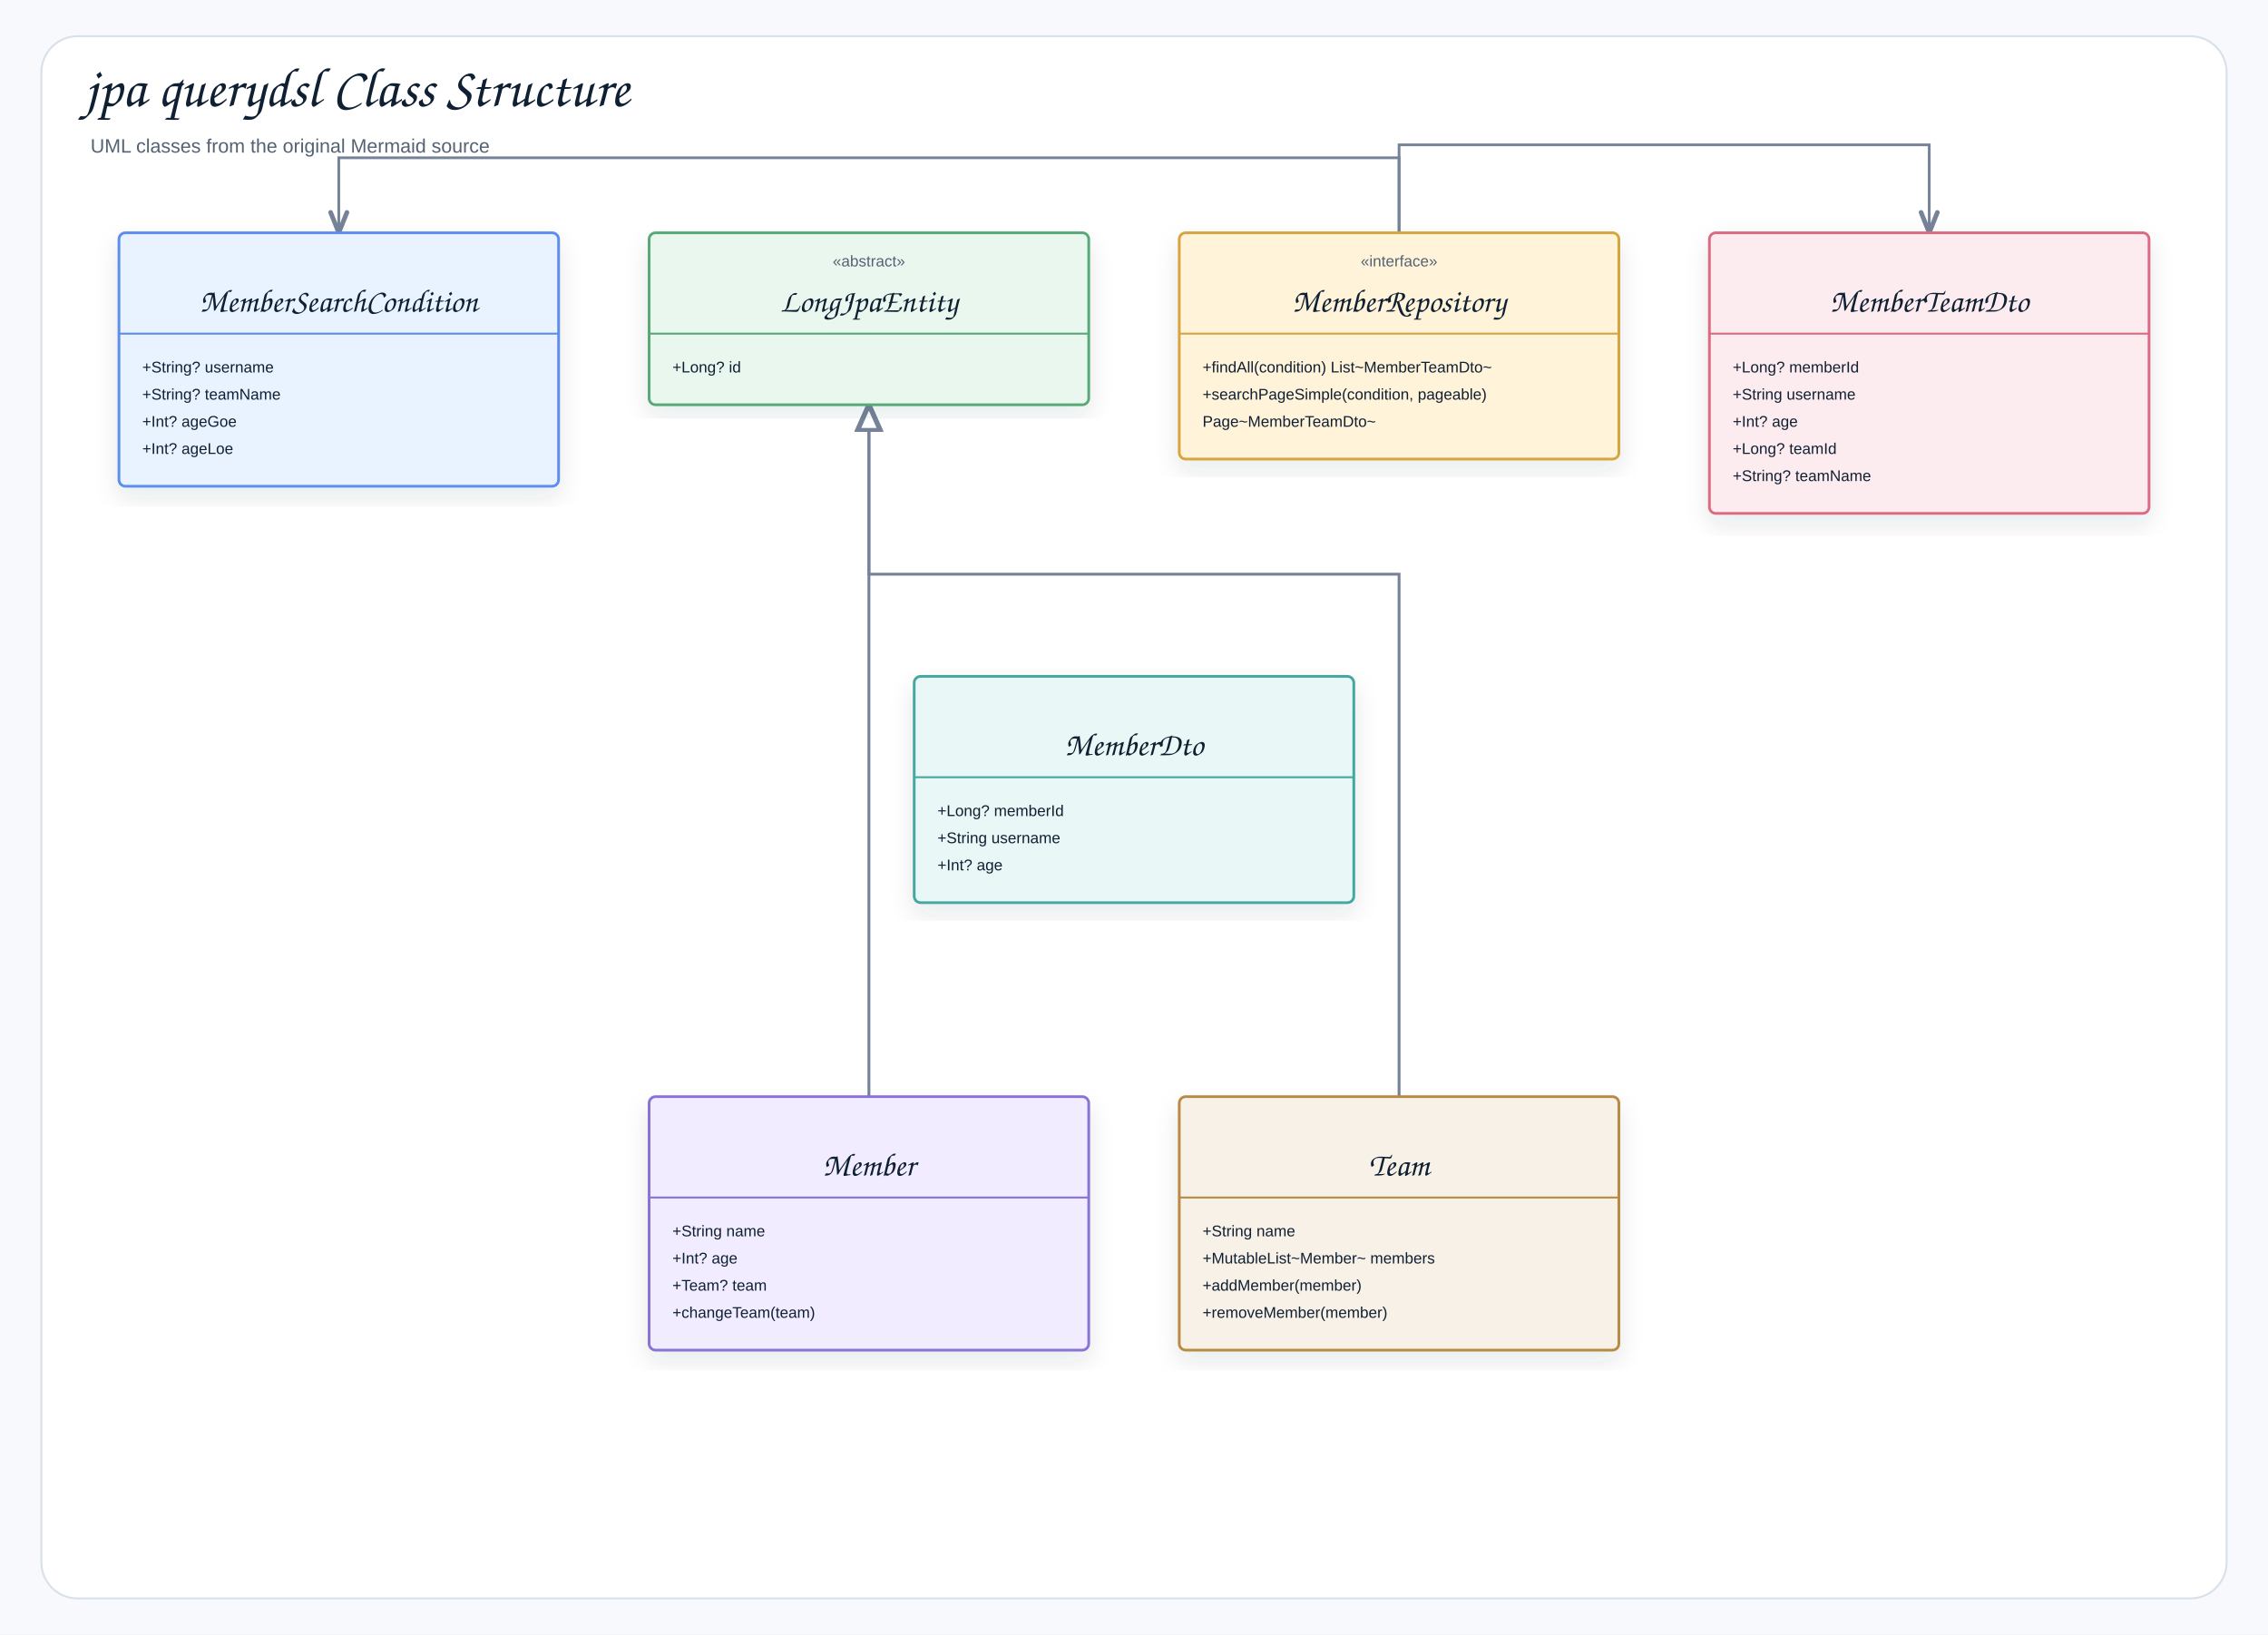
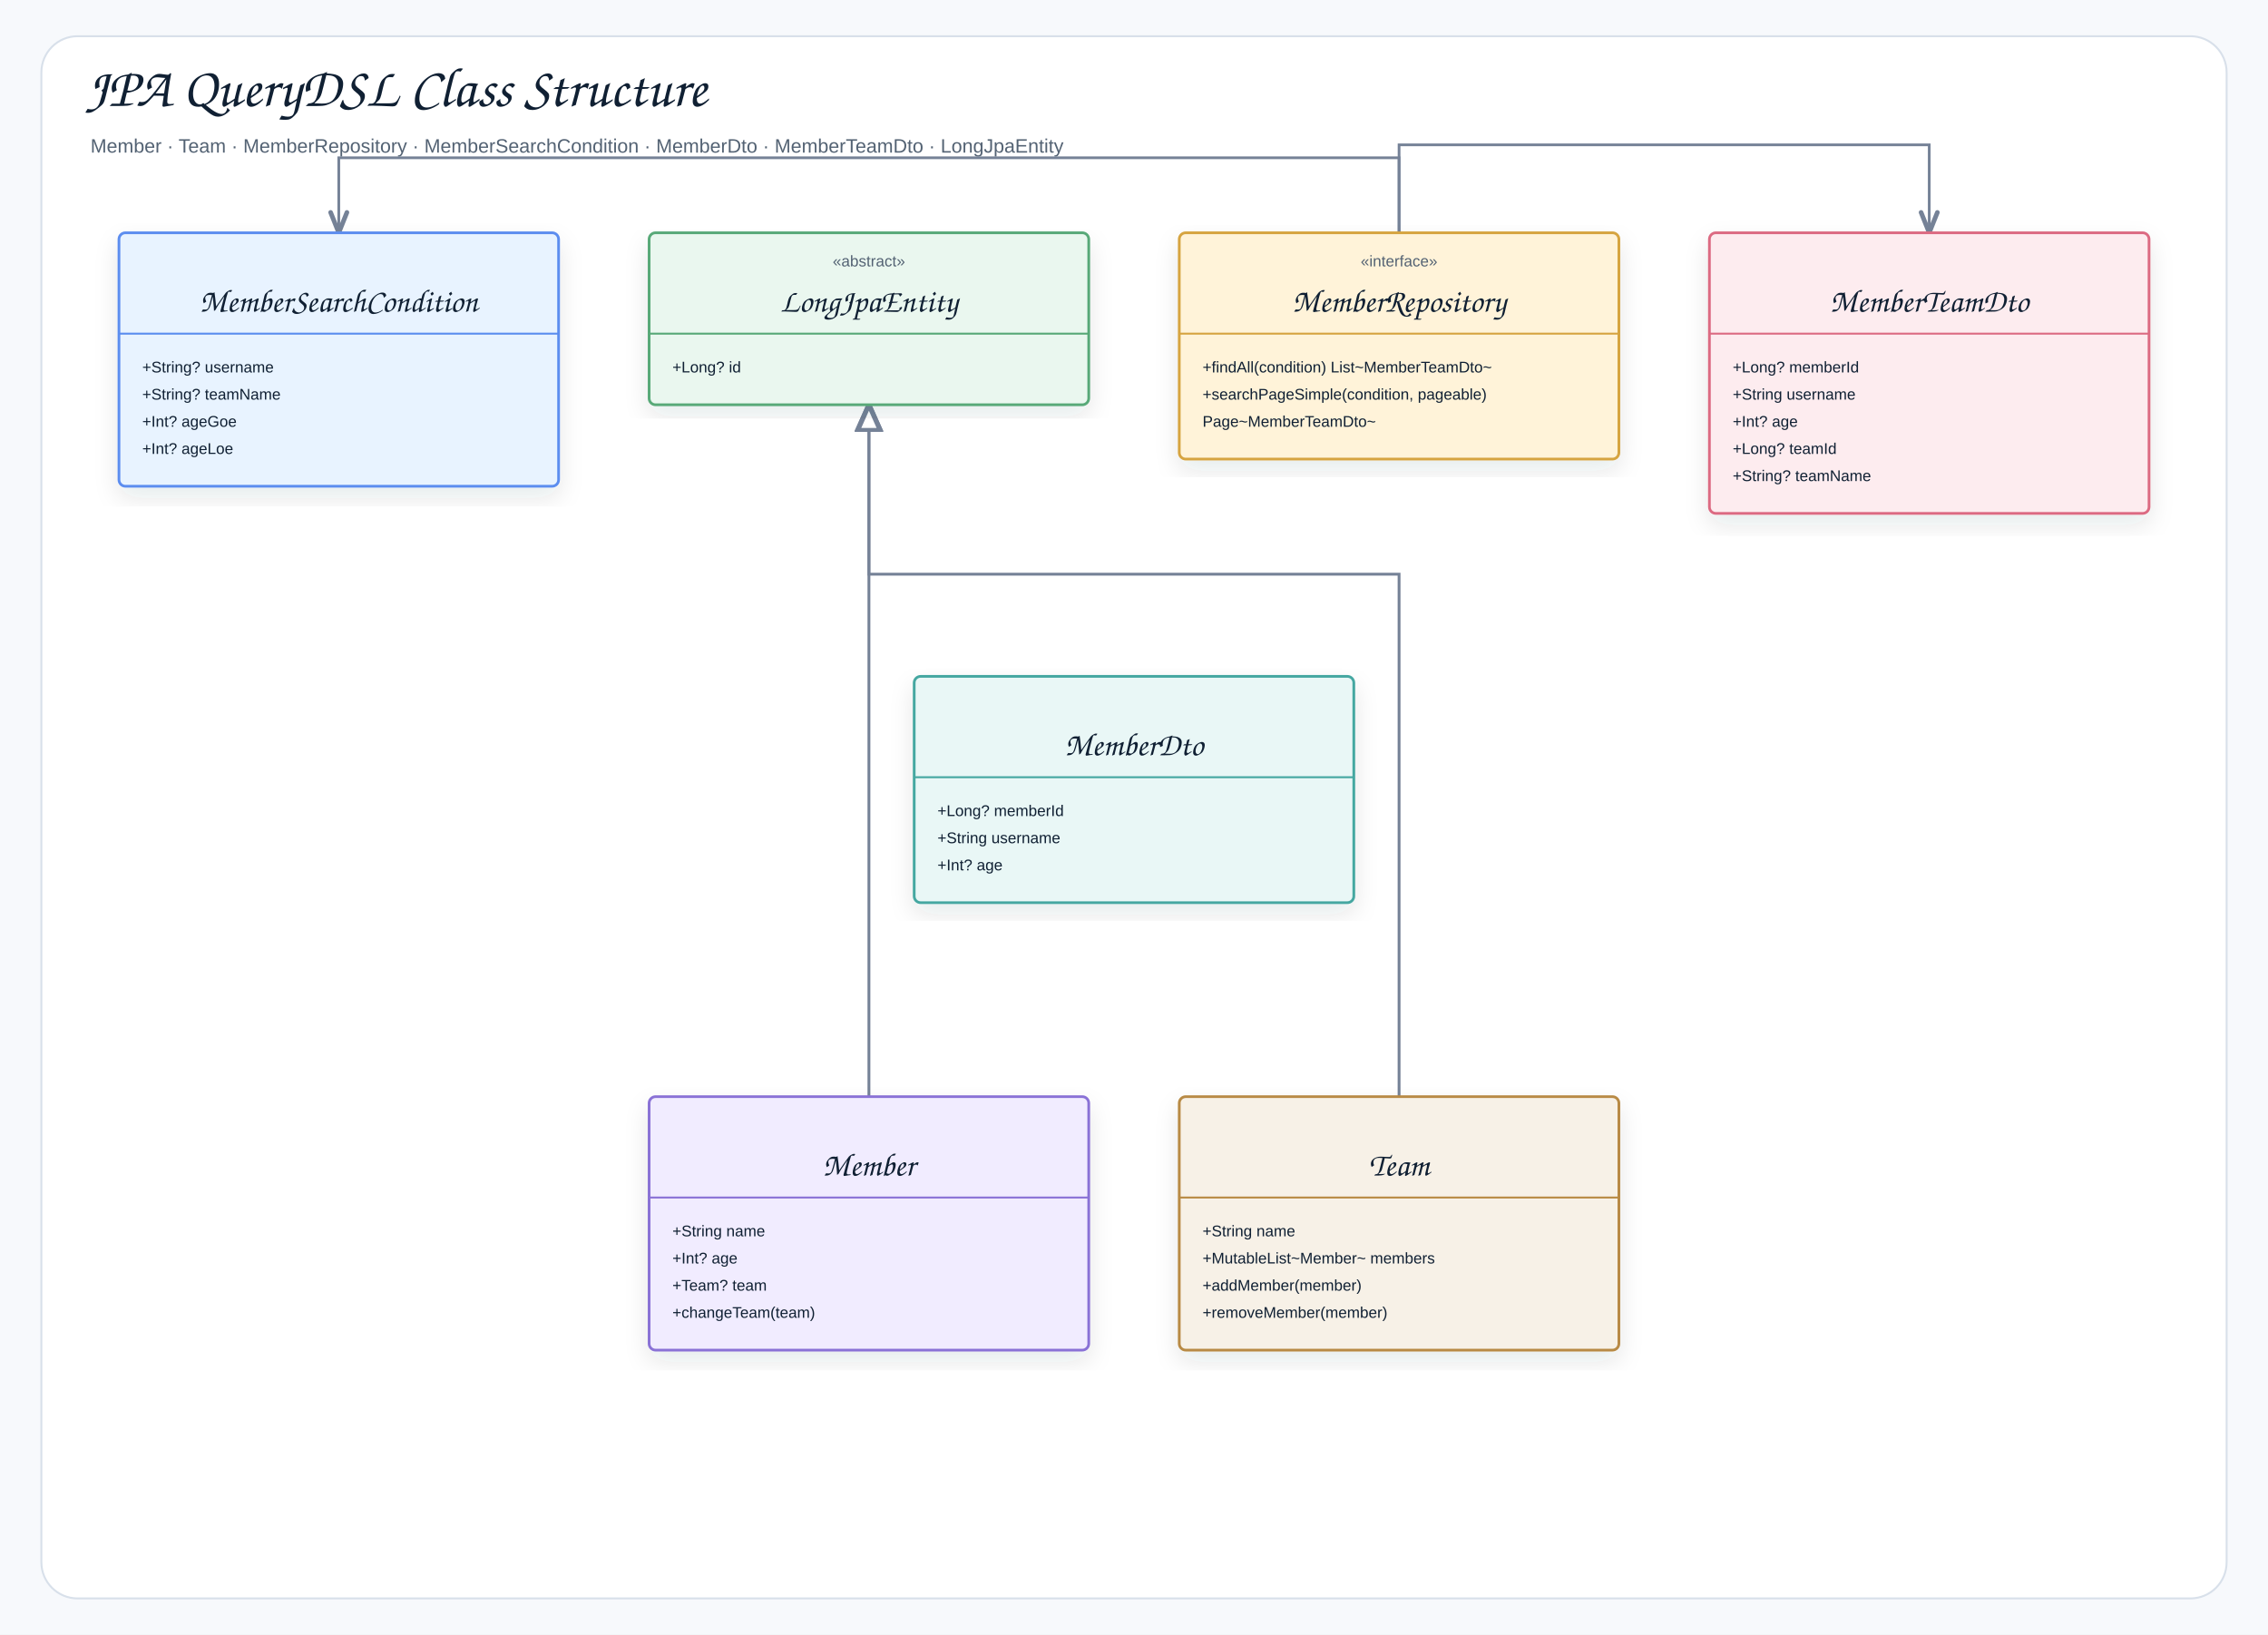
- <svg xmlns="http://www.w3.org/2000/svg" width="1754" height="1264" viewBox="0 0 1754 1264" role="img" aria-label="jpa querydsl Class Structure">
+ <svg xmlns="http://www.w3.org/2000/svg" width="1754" height="1264" viewBox="0 0 1754 1264" role="img" aria-label="JPA QueryDSL Class Structure">
  <defs>
    <filter id="shadow" x="-8%" y="-8%" width="116%" height="116%">
      <feDropShadow dx="0" dy="8" stdDeviation="9" flood-color="#1f2937" flood-opacity="0.10" />
    </filter>
    <marker id="openArrow" markerWidth="10" markerHeight="8" refX="8.5" refY="4" orient="auto" markerUnits="strokeWidth">
      <path d="M 1 1 L 8.5 4 L 1 7" fill="none" stroke="#758297" stroke-width="1.7" stroke-linecap="round" stroke-linejoin="round" />
    </marker>
    <marker id="inherit" markerWidth="11" markerHeight="10" refX="9.5" refY="5" orient="auto" markerUnits="strokeWidth">
      <path d="M 0.5 1 L 9.5 5 L 0.5 9 Z" fill="#ffffff" stroke="#758297" stroke-width="1.7" />
    </marker>
    <style>
    .canvas{fill:#f7f9fc}.frame{fill:#fff;stroke:#d8e0ea;stroke-width:1.5}
    .title{font-family:"Architects Daughter","Comic Sans MS","Comic Sans",cursive;font-size:43px;font-weight:400;fill:#102033}
    .subtitle{font-family:"Comic Sans MS","Comic Sans","Comic Neue",Arial,sans-serif;font-size:15px;font-weight:400;fill:#536273}
    .label{font-family:"Architects Daughter","Comic Sans MS","Comic Sans",cursive;font-size:25px;font-weight:400;fill:#102033}
    .smallLabel{font-family:"Architects Daughter","Comic Sans MS","Comic Sans",cursive;font-size:21px;font-weight:400;fill:#102033}
    .mono{font-family:"Comic Sans MS","Comic Sans","Comic Neue",Arial,sans-serif;font-size:12px;font-weight:400;fill:#102033}
    .small{font-family:"Comic Sans MS","Comic Sans","Comic Neue",Arial,sans-serif;font-size:12px;font-weight:400;fill:#536273}
    .strong{font-family:"Comic Sans MS","Comic Sans","Comic Neue",Arial,sans-serif;font-size:13px;font-weight:400;fill:#102033}
    .card{stroke-width:2.1;filter:url(#shadow)}.compartment{stroke-width:1.5;fill:none}
    .line{stroke:#758297;stroke-width:2.1;fill:none;marker-end:url(#openArrow)}
    .plainLine{stroke:#758297;stroke-width:2.1;fill:none}
    .dashed{stroke:#758297;stroke-width:2.1;stroke-dasharray:7 6;fill:none;marker-end:url(#openArrow)}
    .inheritLine{stroke:#758297;stroke-width:2.2;fill:none;marker-end:url(#inherit)}
    .implLine{stroke:#758297;stroke-width:2.2;stroke-dasharray:8 7;fill:none;marker-end:url(#inherit)}
  </style>
  </defs>
  <rect class="canvas" width="1754" height="1264" />
  <rect class="frame" x="32" y="28" width="1690" height="1208" rx="28" />
-   <text class="title" x="66" y="82">jpa querydsl Class Structure</text>
-   <text class="subtitle" x="70" y="118">UML classes from the original Mermaid source</text>
+   <text class="title" x="66" y="82">JPA QueryDSL Class Structure</text>
+   <text class="subtitle" x="70" y="118">Member · Team · MemberRepository · MemberSearchCondition · MemberDto · MemberTeamDto · LongJpaEntity</text>
  <path class="line" d="M1082 355 L1082 112 L1492 112 L1492 180" />
  <path class="line" d="M1082 355 L1082 122 L262 122 L262 180" />
  <path class="inheritLine" d="M672 848 L672 313" />
  <path class="inheritLine" d="M1082 848 L1082 444 L672 444 L672 313" />
  <g transform="translate(92,180)">
    <rect class="card" x="0" y="0" width="340" height="196" rx="5" fill="#E8F3FF" stroke="#5B8DEF" />
    <line class="compartment" x1="0" y1="78" x2="340" y2="78" stroke="#5B8DEF" />
    <text class="small" x="170" y="26" text-anchor="middle" />
    <text class="label" x="170" y="61" text-anchor="middle">MemberSearchCondition</text>
    <text class="mono" x="18" y="108">+String? username</text>
    <text class="mono" x="18" y="129">+String? teamName</text>
    <text class="mono" x="18" y="150">+Int? ageGoe</text>
    <text class="mono" x="18" y="171">+Int? ageLoe</text>
  </g>
  <g transform="translate(502,180)">
    <rect class="card" x="0" y="0" width="340" height="133" rx="5" fill="#EAF7EF" stroke="#58A978" />
    <line class="compartment" x1="0" y1="78" x2="340" y2="78" stroke="#58A978" />
    <text class="small" x="170" y="26" text-anchor="middle">«abstract»</text>
    <text class="label" x="170" y="61" text-anchor="middle">LongJpaEntity</text>
    <text class="mono" x="18" y="108">+Long? id</text>
  </g>
  <g transform="translate(912,180)">
    <rect class="card" x="0" y="0" width="340" height="175" rx="5" fill="#FFF3D9" stroke="#D6A441" />
    <line class="compartment" x1="0" y1="78" x2="340" y2="78" stroke="#D6A441" />
    <text class="small" x="170" y="26" text-anchor="middle">«interface»</text>
    <text class="label" x="170" y="61" text-anchor="middle">MemberRepository</text>
    <text class="mono" x="18" y="108">+findAll(condition) List~MemberTeamDto~</text>
    <text class="mono" x="18" y="129">+searchPageSimple(condition, pageable)</text>
    <text class="mono" x="18" y="150">Page~MemberTeamDto~</text>
  </g>
  <g transform="translate(1322,180)">
    <rect class="card" x="0" y="0" width="340" height="217" rx="5" fill="#FDECEF" stroke="#DC6B82" />
    <line class="compartment" x1="0" y1="78" x2="340" y2="78" stroke="#DC6B82" />
    <text class="small" x="170" y="26" text-anchor="middle" />
    <text class="label" x="170" y="61" text-anchor="middle">MemberTeamDto</text>
    <text class="mono" x="18" y="108">+Long? memberId</text>
    <text class="mono" x="18" y="129">+String username</text>
    <text class="mono" x="18" y="150">+Int? age</text>
    <text class="mono" x="18" y="171">+Long? teamId</text>
    <text class="mono" x="18" y="192">+String? teamName</text>
  </g>
  <g transform="translate(707,523)">
    <rect class="card" x="0" y="0" width="340" height="175" rx="5" fill="#E9F7F6" stroke="#45A7A1" />
    <line class="compartment" x1="0" y1="78" x2="340" y2="78" stroke="#45A7A1" />
    <text class="small" x="170" y="26" text-anchor="middle" />
    <text class="label" x="170" y="61" text-anchor="middle">MemberDto</text>
    <text class="mono" x="18" y="108">+Long? memberId</text>
    <text class="mono" x="18" y="129">+String username</text>
    <text class="mono" x="18" y="150">+Int? age</text>
  </g>
  <g transform="translate(502,848)">
    <rect class="card" x="0" y="0" width="340" height="196" rx="5" fill="#F1ECFF" stroke="#8A72D6" />
    <line class="compartment" x1="0" y1="78" x2="340" y2="78" stroke="#8A72D6" />
    <text class="small" x="170" y="26" text-anchor="middle" />
    <text class="label" x="170" y="61" text-anchor="middle">Member</text>
    <text class="mono" x="18" y="108">+String name</text>
    <text class="mono" x="18" y="129">+Int? age</text>
    <text class="mono" x="18" y="150">+Team? team</text>
    <text class="mono" x="18" y="171">+changeTeam(team)</text>
  </g>
  <g transform="translate(912,848)">
    <rect class="card" x="0" y="0" width="340" height="196" rx="5" fill="#F7F1E7" stroke="#B88A44" />
    <line class="compartment" x1="0" y1="78" x2="340" y2="78" stroke="#B88A44" />
    <text class="small" x="170" y="26" text-anchor="middle" />
    <text class="label" x="170" y="61" text-anchor="middle">Team</text>
    <text class="mono" x="18" y="108">+String name</text>
    <text class="mono" x="18" y="129">+MutableList~Member~ members</text>
    <text class="mono" x="18" y="150">+addMember(member)</text>
    <text class="mono" x="18" y="171">+removeMember(member)</text>
  </g>
</svg>
